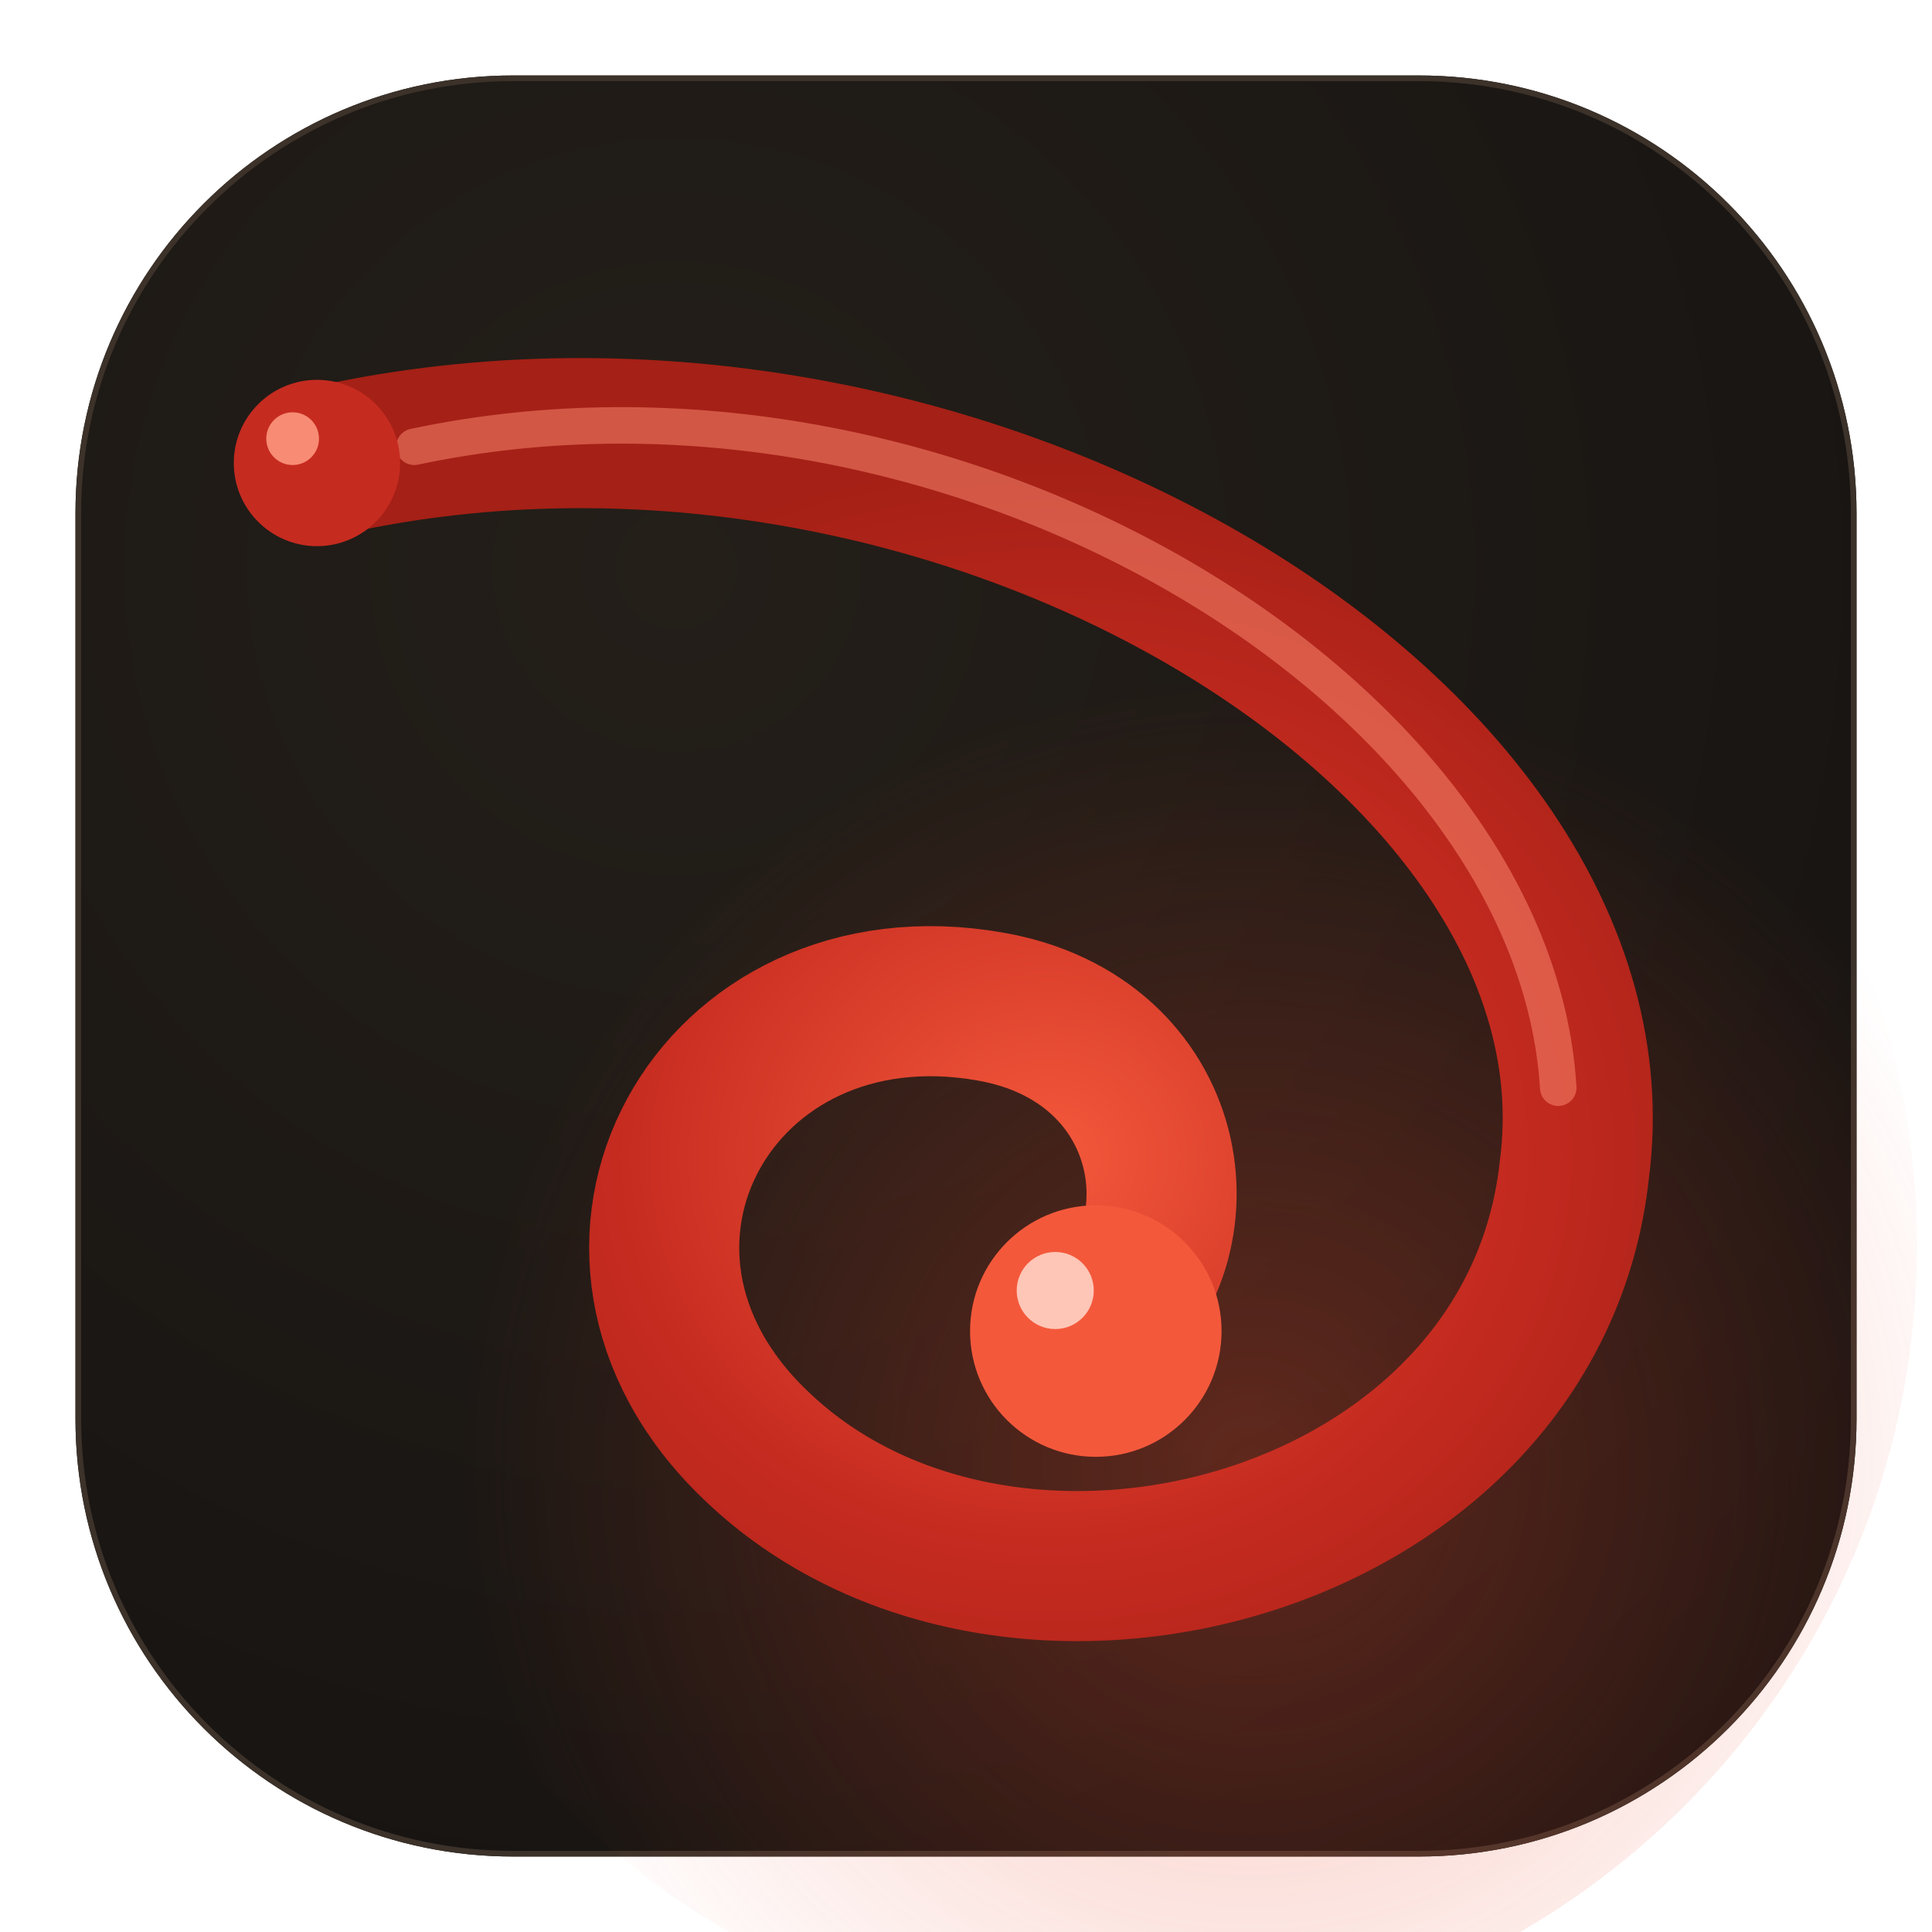
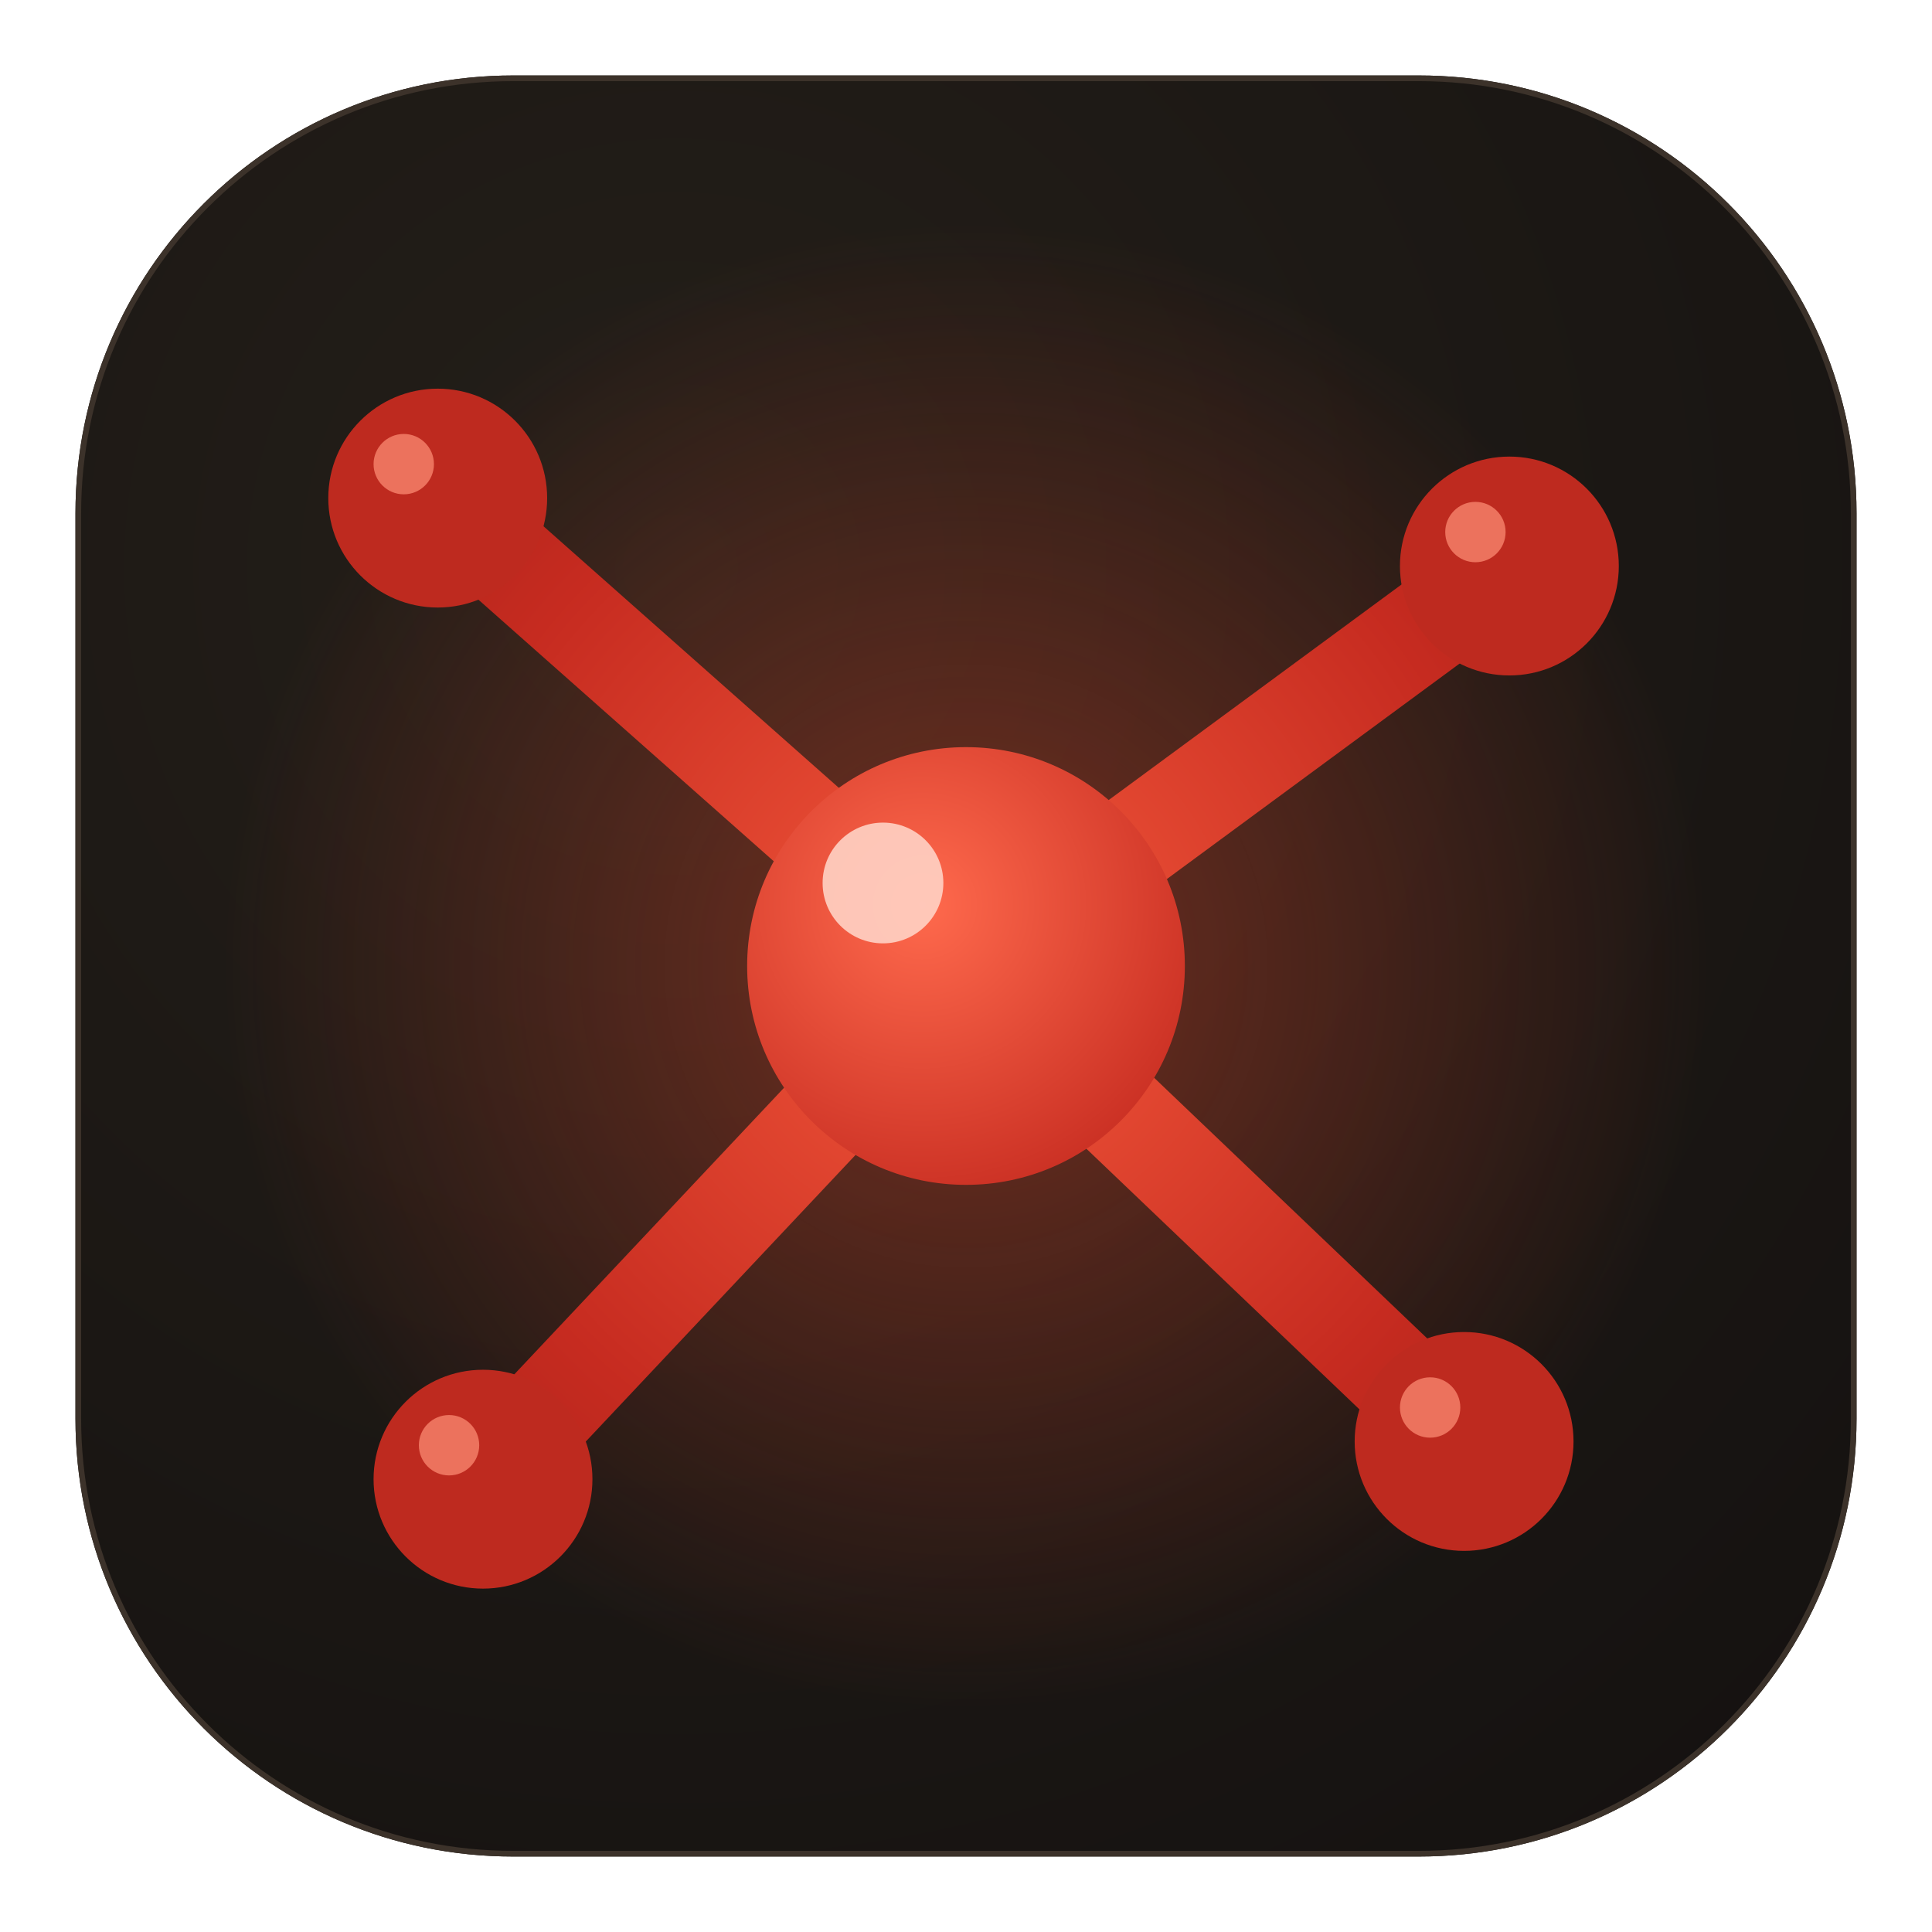
<svg xmlns="http://www.w3.org/2000/svg" width="512" height="512" viewBox="0 0 512 512" fill="none" role="img" aria-label="REDTHREAD">
  <defs>
    <radialGradient id="tile" cx="0.34" cy="0.28" r="0.95">
      <stop offset="0" stop-color="#241f19" />
      <stop offset="1" stop-color="#141110" />
    </radialGradient>
-     <radialGradient id="glow" cx="0.58" cy="0.64" r="0.5">
-       <stop offset="0" stop-color="#EA4A2E" stop-opacity="0.34" />
+     <radialGradient id="coreglow" cx="0.5" cy="0.5" r="0.5">
+       <stop offset="0" stop-color="#EA4A2E" stop-opacity="0.42" />
      <stop offset="1" stop-color="#EA4A2E" stop-opacity="0" />
    </radialGradient>
-     <radialGradient id="thread" cx="0.58" cy="0.64" r="0.62" gradientUnits="objectBoundingBox">
+     <radialGradient id="strand" cx="256" cy="256" r="240" gradientUnits="userSpaceOnUse">
      <stop offset="0" stop-color="#F4583B" />
-       <stop offset="0.55" stop-color="#C62B20" />
-       <stop offset="1" stop-color="#A52016" />
+       <stop offset="0.6" stop-color="#C62B20" />
+       <stop offset="1" stop-color="#9E1F16" />
+     </radialGradient>
+     <radialGradient id="core" cx="0.4" cy="0.36" r="0.75">
+       <stop offset="0" stop-color="#FF6A4D" />
+       <stop offset="1" stop-color="#C62B20" />
    </radialGradient>
  </defs>
  <rect x="20" y="20" width="472" height="472" rx="116" fill="url(#tile)" />
  <rect x="20.75" y="20.75" width="470.5" height="470.5" rx="115.25" fill="none" stroke="#3c322a" stroke-width="1.5" />
-   <circle cx="298" cy="330" r="210" fill="url(#glow)" />
-   <g transform="translate(256 256) scale(1.075) translate(-256 -256)">
-     <path d="M96 132              C 250 96, 420 198, 406 306              C 396 400, 266 434, 204 374              C 154 326, 194 254, 262 266              C 308 274, 316 324, 288 346" fill="none" stroke="url(#thread)" stroke-width="37" stroke-linecap="round" />
-     <path d="M120 128 C 252 100, 396 188, 402 286" fill="none" stroke="#FF8E74" stroke-width="9" stroke-linecap="round" opacity="0.5" />
-     <circle cx="288" cy="346" r="31" fill="#F4583B" />
-     <circle cx="278" cy="336" r="9.5" fill="#FFD2C4" opacity="0.9" />
-     <circle cx="96" cy="132" r="20.5" fill="#C62B20" />
-     <circle cx="90" cy="126" r="6.5" fill="#FF9C82" opacity="0.85" />
+   <circle cx="256" cy="256" r="196" fill="url(#coreglow)" />
+   <g stroke="url(#strand)" stroke-width="26" stroke-linecap="round">
+     <line x1="256" y1="256" x2="116" y2="132" />
+     <line x1="256" y1="256" x2="400" y2="150" />
+     <line x1="256" y1="256" x2="128" y2="392" />
+     <line x1="256" y1="256" x2="388" y2="382" />
  </g>
+   <g fill="#BE2A1F">
+     <circle cx="116" cy="132" r="29" />
+     <circle cx="400" cy="150" r="29" />
+     <circle cx="128" cy="392" r="29" />
+     <circle cx="388" cy="382" r="29" />
+   </g>
+   <g fill="#FF9077" opacity="0.7">
+     <circle cx="107" cy="123" r="8" />
+     <circle cx="391" cy="141" r="8" />
+     <circle cx="119" cy="383" r="8" />
+     <circle cx="379" cy="373" r="8" />
+   </g>
+   <circle cx="256" cy="256" r="58" fill="url(#core)" />
+   <circle cx="234" cy="234" r="16" fill="#FFD2C4" opacity="0.9" />
</svg>
